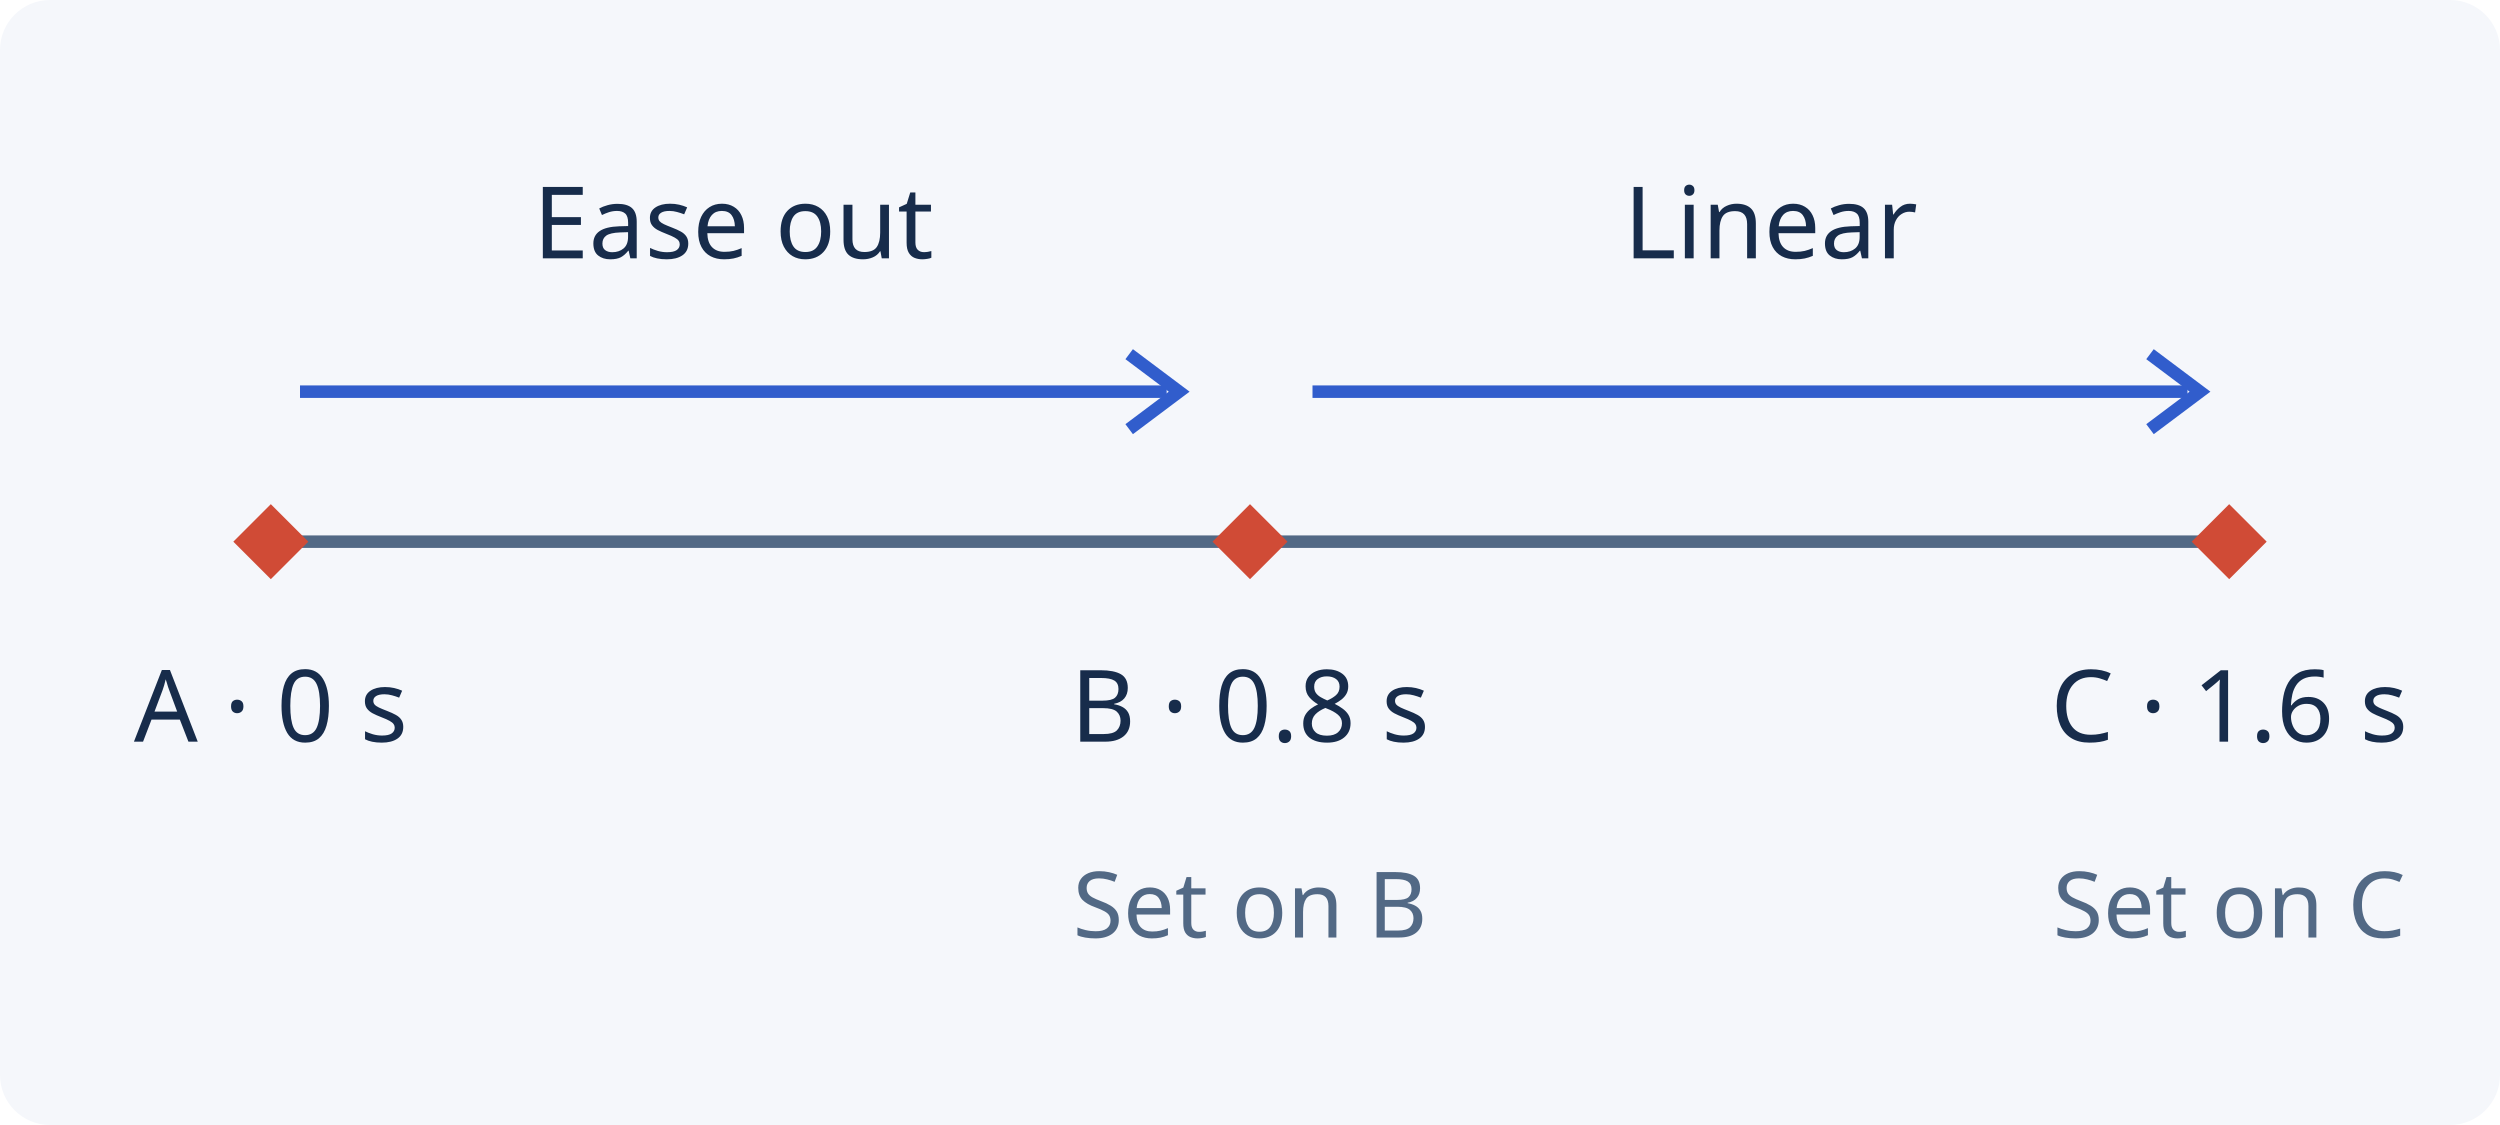
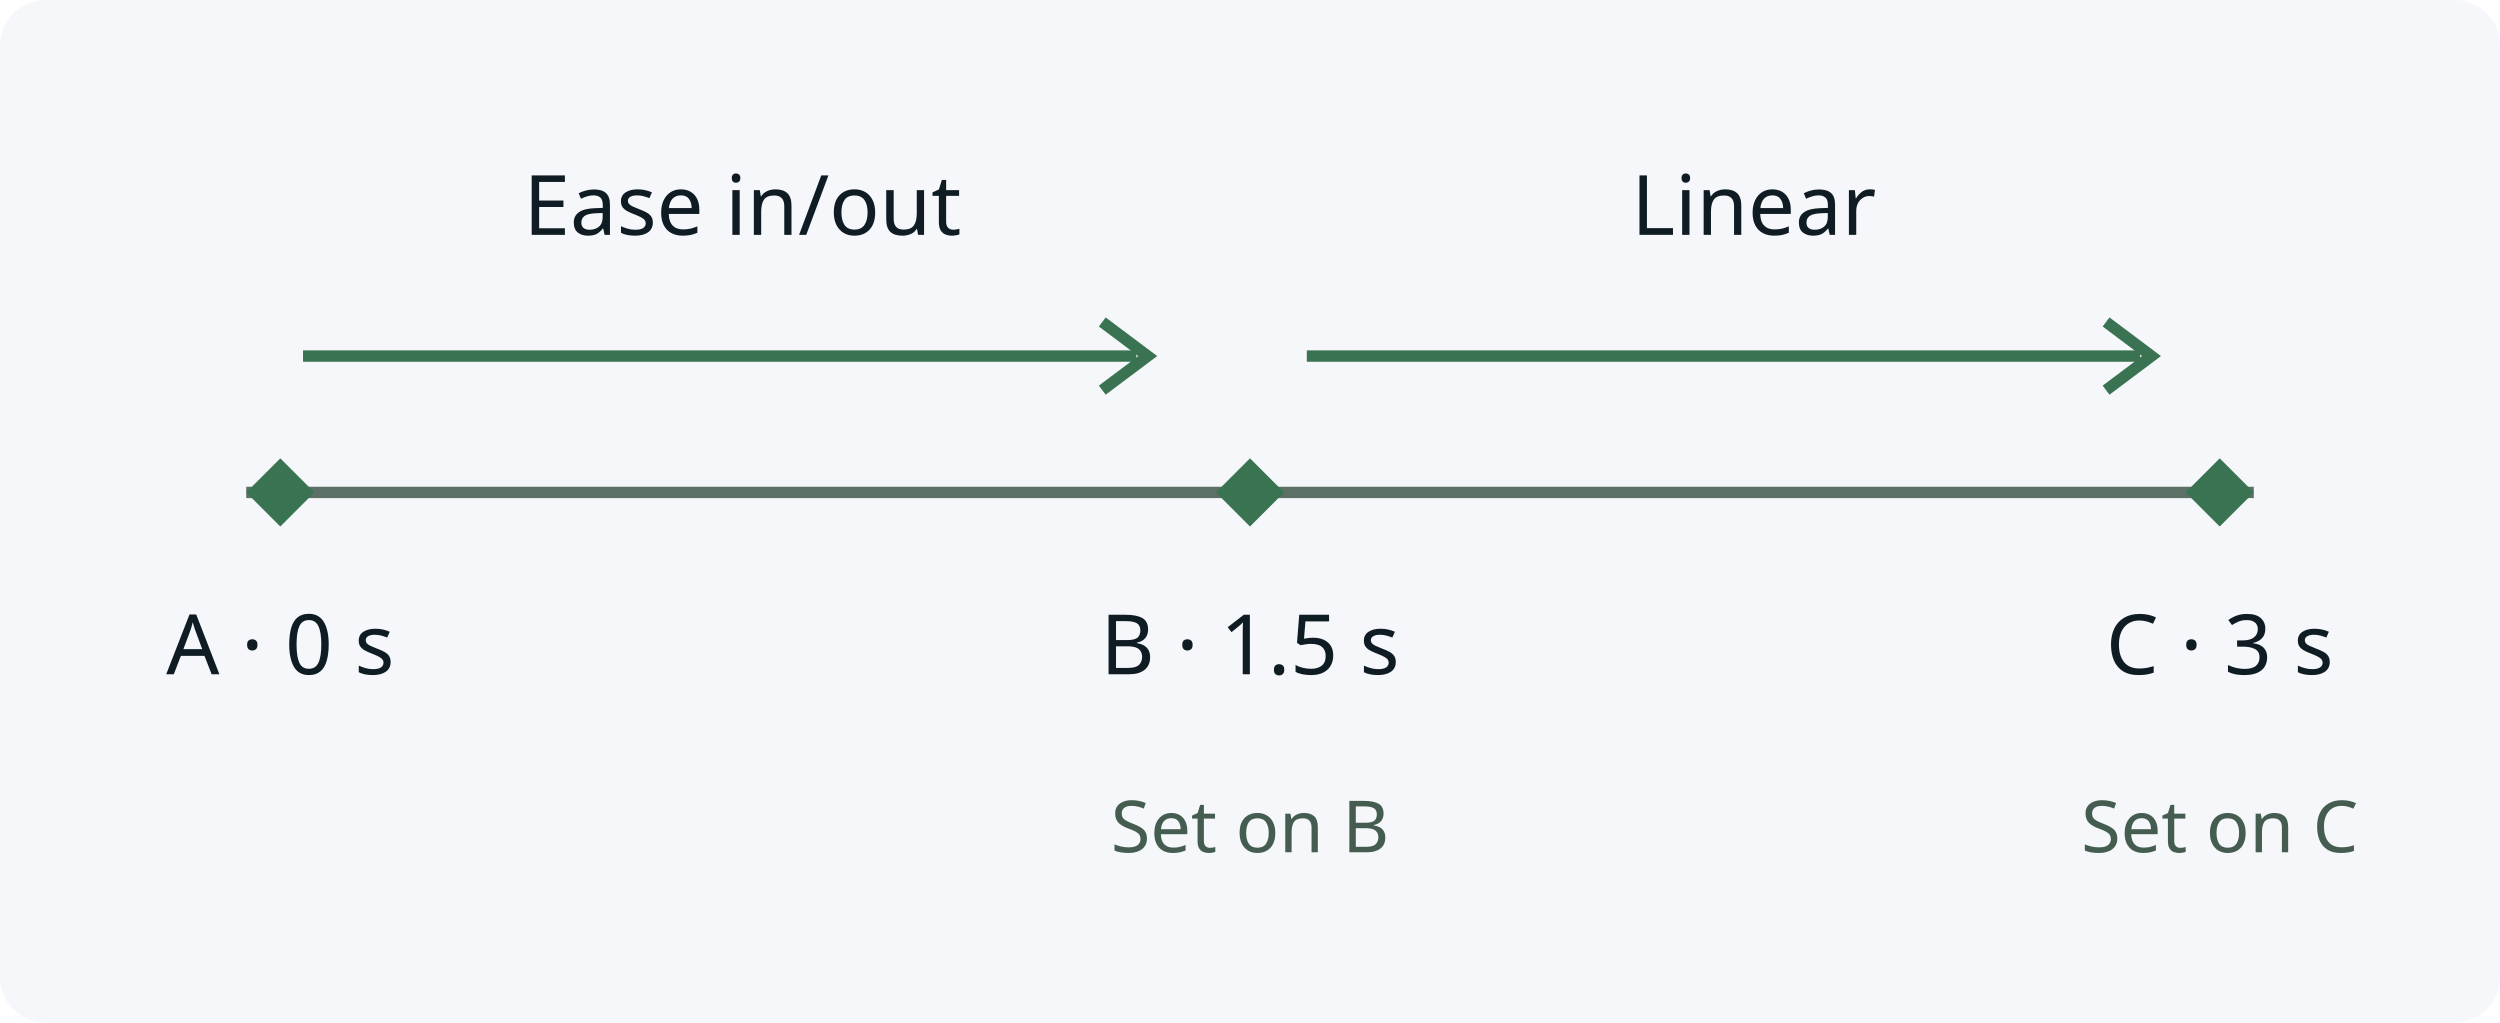
- <svg xmlns="http://www.w3.org/2000/svg" viewBox="0 0 600 270" role="img" aria-labelledby="title description">
-   <rect width="600" height="270" rx="12" fill="#f5f7fb" />
-   <g font-family="system-ui, sans-serif" font-size="24" text-anchor="middle" fill="#172c4b">
-     <path d="M65 130H535" stroke="#526985" stroke-width="3" />
-     <path d="M72 94H280M315 94H525" stroke="#315dcc" stroke-width="3" />
-     <path d="m271 85 12 9-12 9M516 85l12 9-12 9" fill="none" stroke="#315dcc" stroke-width="3" />
-     <text x="176" y="62">Ease out</text>
-     <text x="425" y="62">Linear</text>
-     <path d="M56 130l9-9 9 9-9 9ZM291 130l9-9 9 9-9 9ZM526 130l9-9 9 9-9 9Z" fill="#d04b36" />
-     <text x="65" y="178">A · 0 s</text>
-     <text x="300" y="178">B · 0.8 s</text>
-     <text x="535" y="178">C · 1.6 s</text>
-     <text x="300" y="225" font-size="22" fill="#526985">Set on B</text>
-     <text x="535" y="225" font-size="22" fill="#526985">Set on C</text>
+ <svg xmlns="http://www.w3.org/2000/svg" viewBox="0 0 660 270" role="img" aria-labelledby="title description">
+   <rect width="660" height="270" rx="12" fill="#f5f7fb" />
+   <g font-family="system-ui, sans-serif" font-size="22" text-anchor="middle" fill="#101c24">
+     <path d="M65 130H595" stroke="#5d7065" stroke-width="3" />
+     <path d="M80 94H300M345 94H565" stroke="#3a7351" stroke-width="3" />
+     <path d="m291 85 12 9-12 9M556 85l12 9-12 9" fill="none" stroke="#3a7351" stroke-width="3" />
+     <text x="196" y="62">Ease in/out</text>
+     <text x="463" y="62">Linear</text>
+     <path d="M65 130l9-9 9 9-9 9ZM321 130l9-9 9 9-9 9ZM577 130l9-9 9 9-9 9Z" fill="#3a7351" />
+     <text x="74" y="178">A · 0 s</text>
+     <text x="330" y="178">B · 1.5 s</text>
+     <text x="586" y="178">C · 3 s</text>
+     <text x="330" y="225" font-size="19" fill="#445d50">Set on B</text>
+     <text x="586" y="225" font-size="19" fill="#445d50">Set on C</text>
  </g>
</svg>
